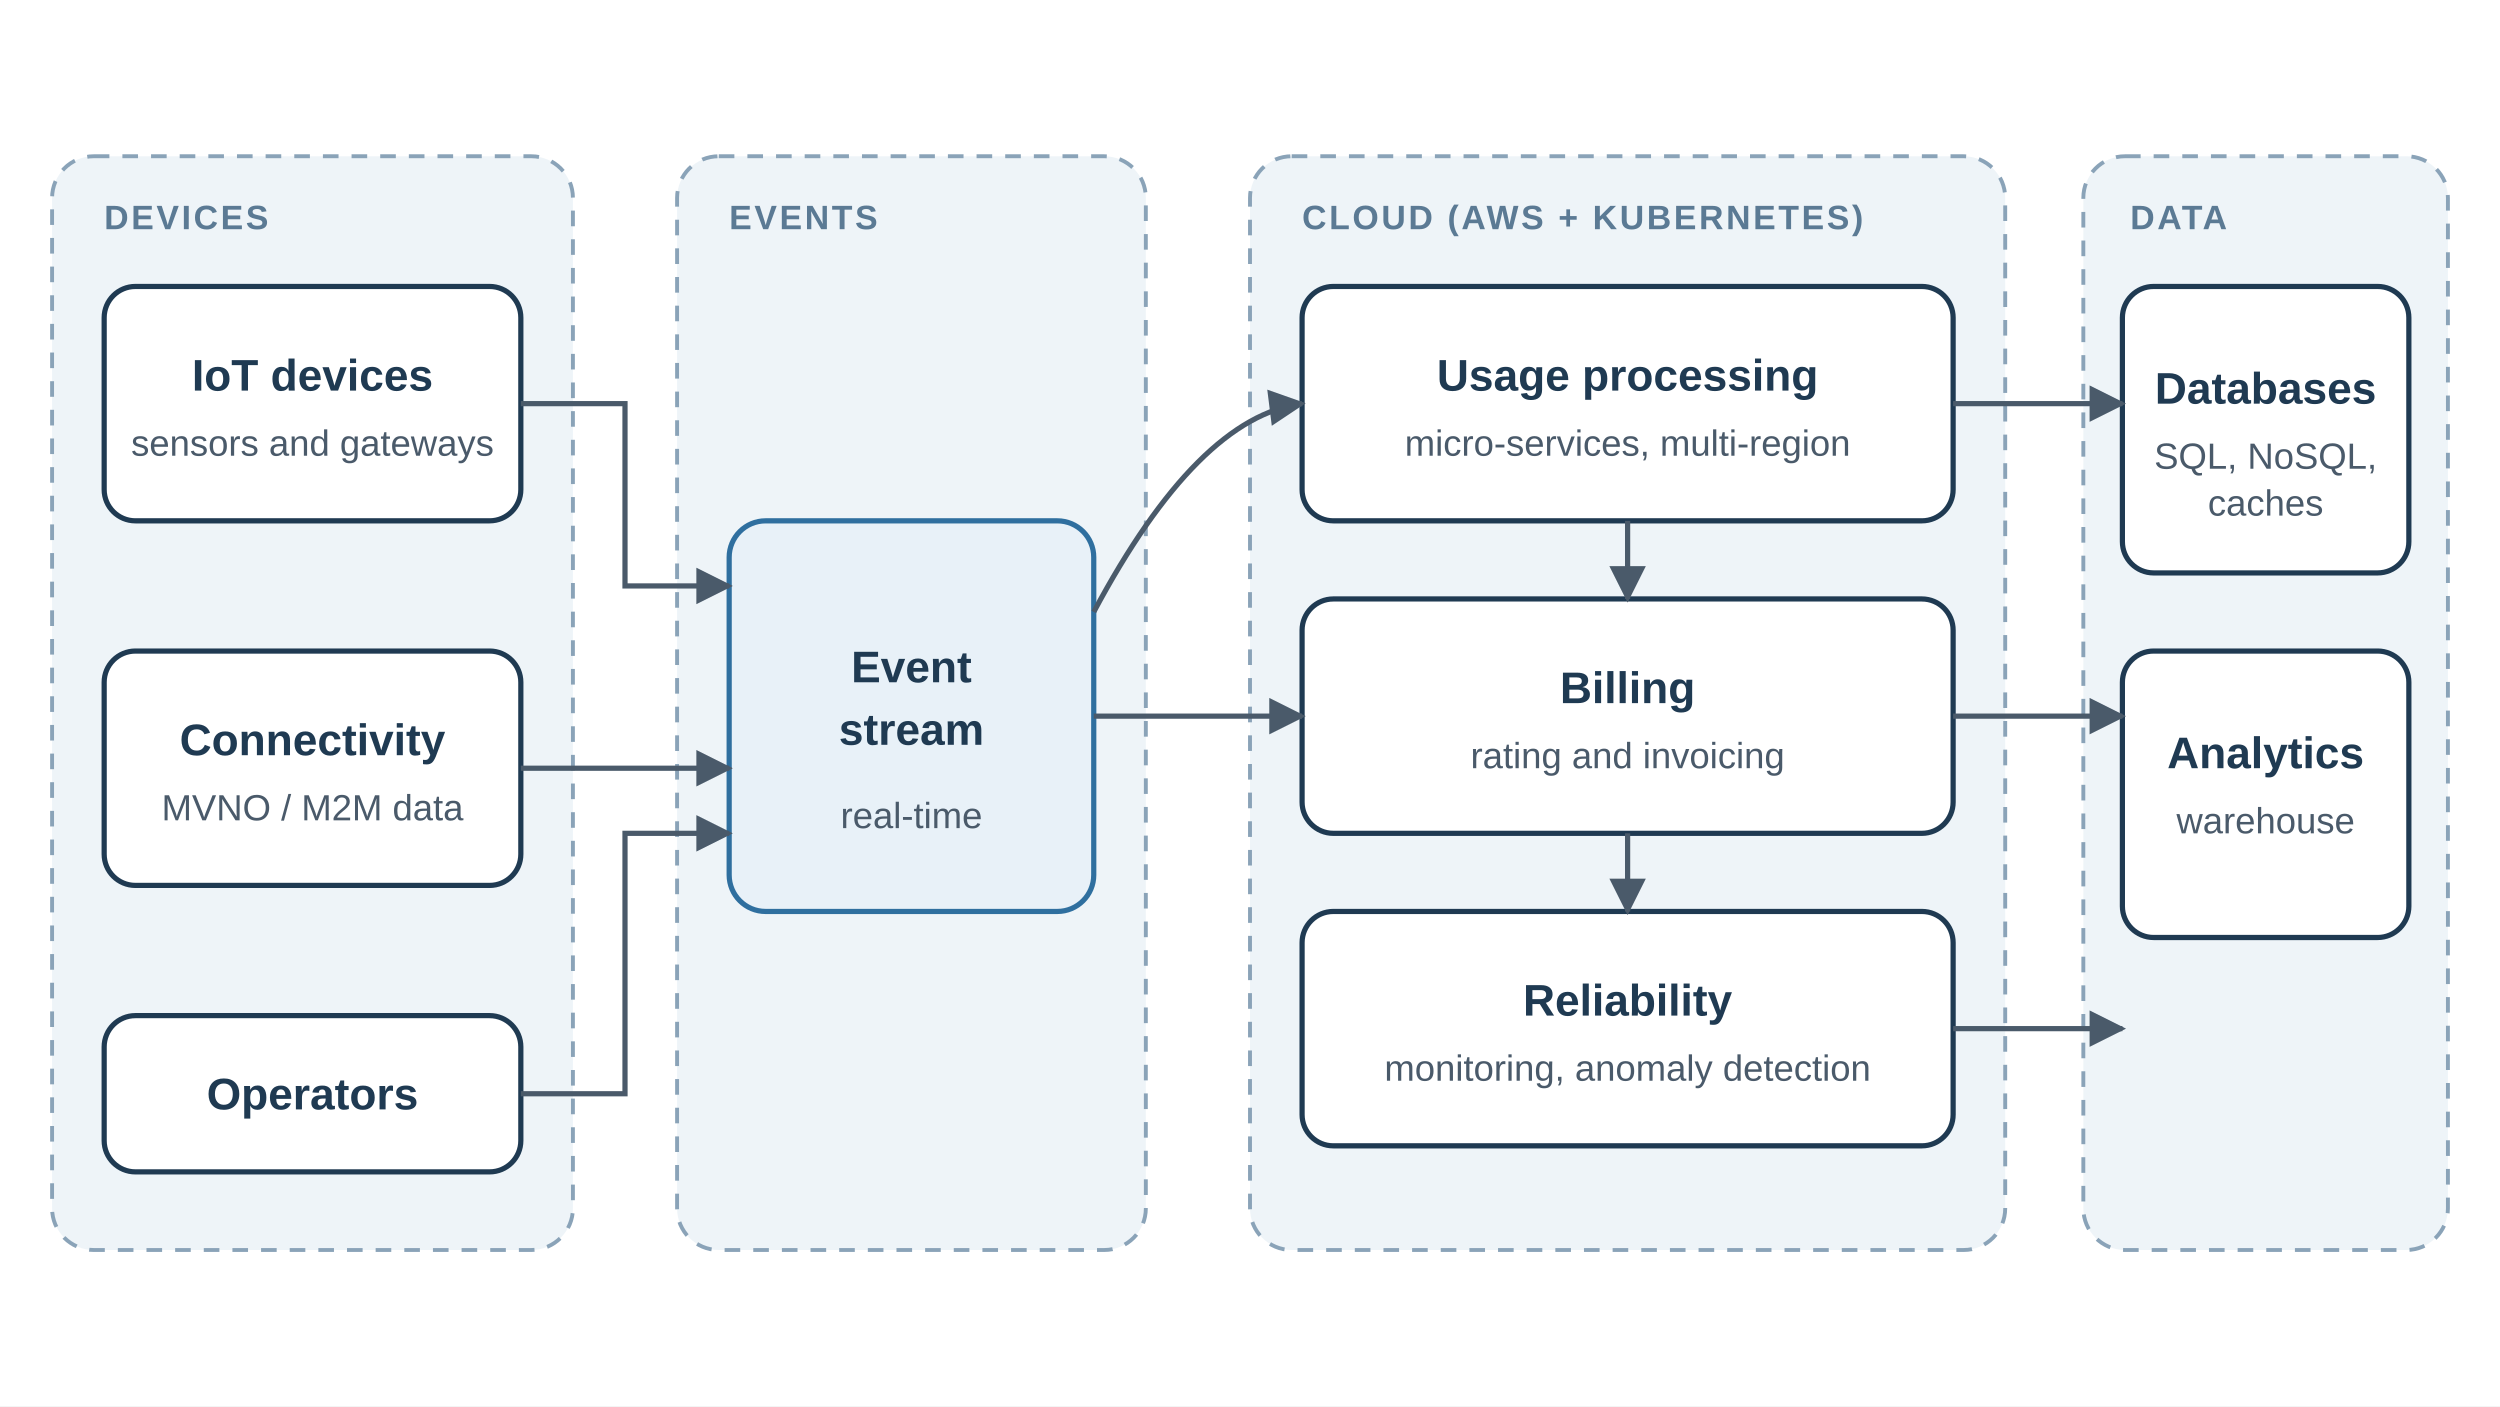
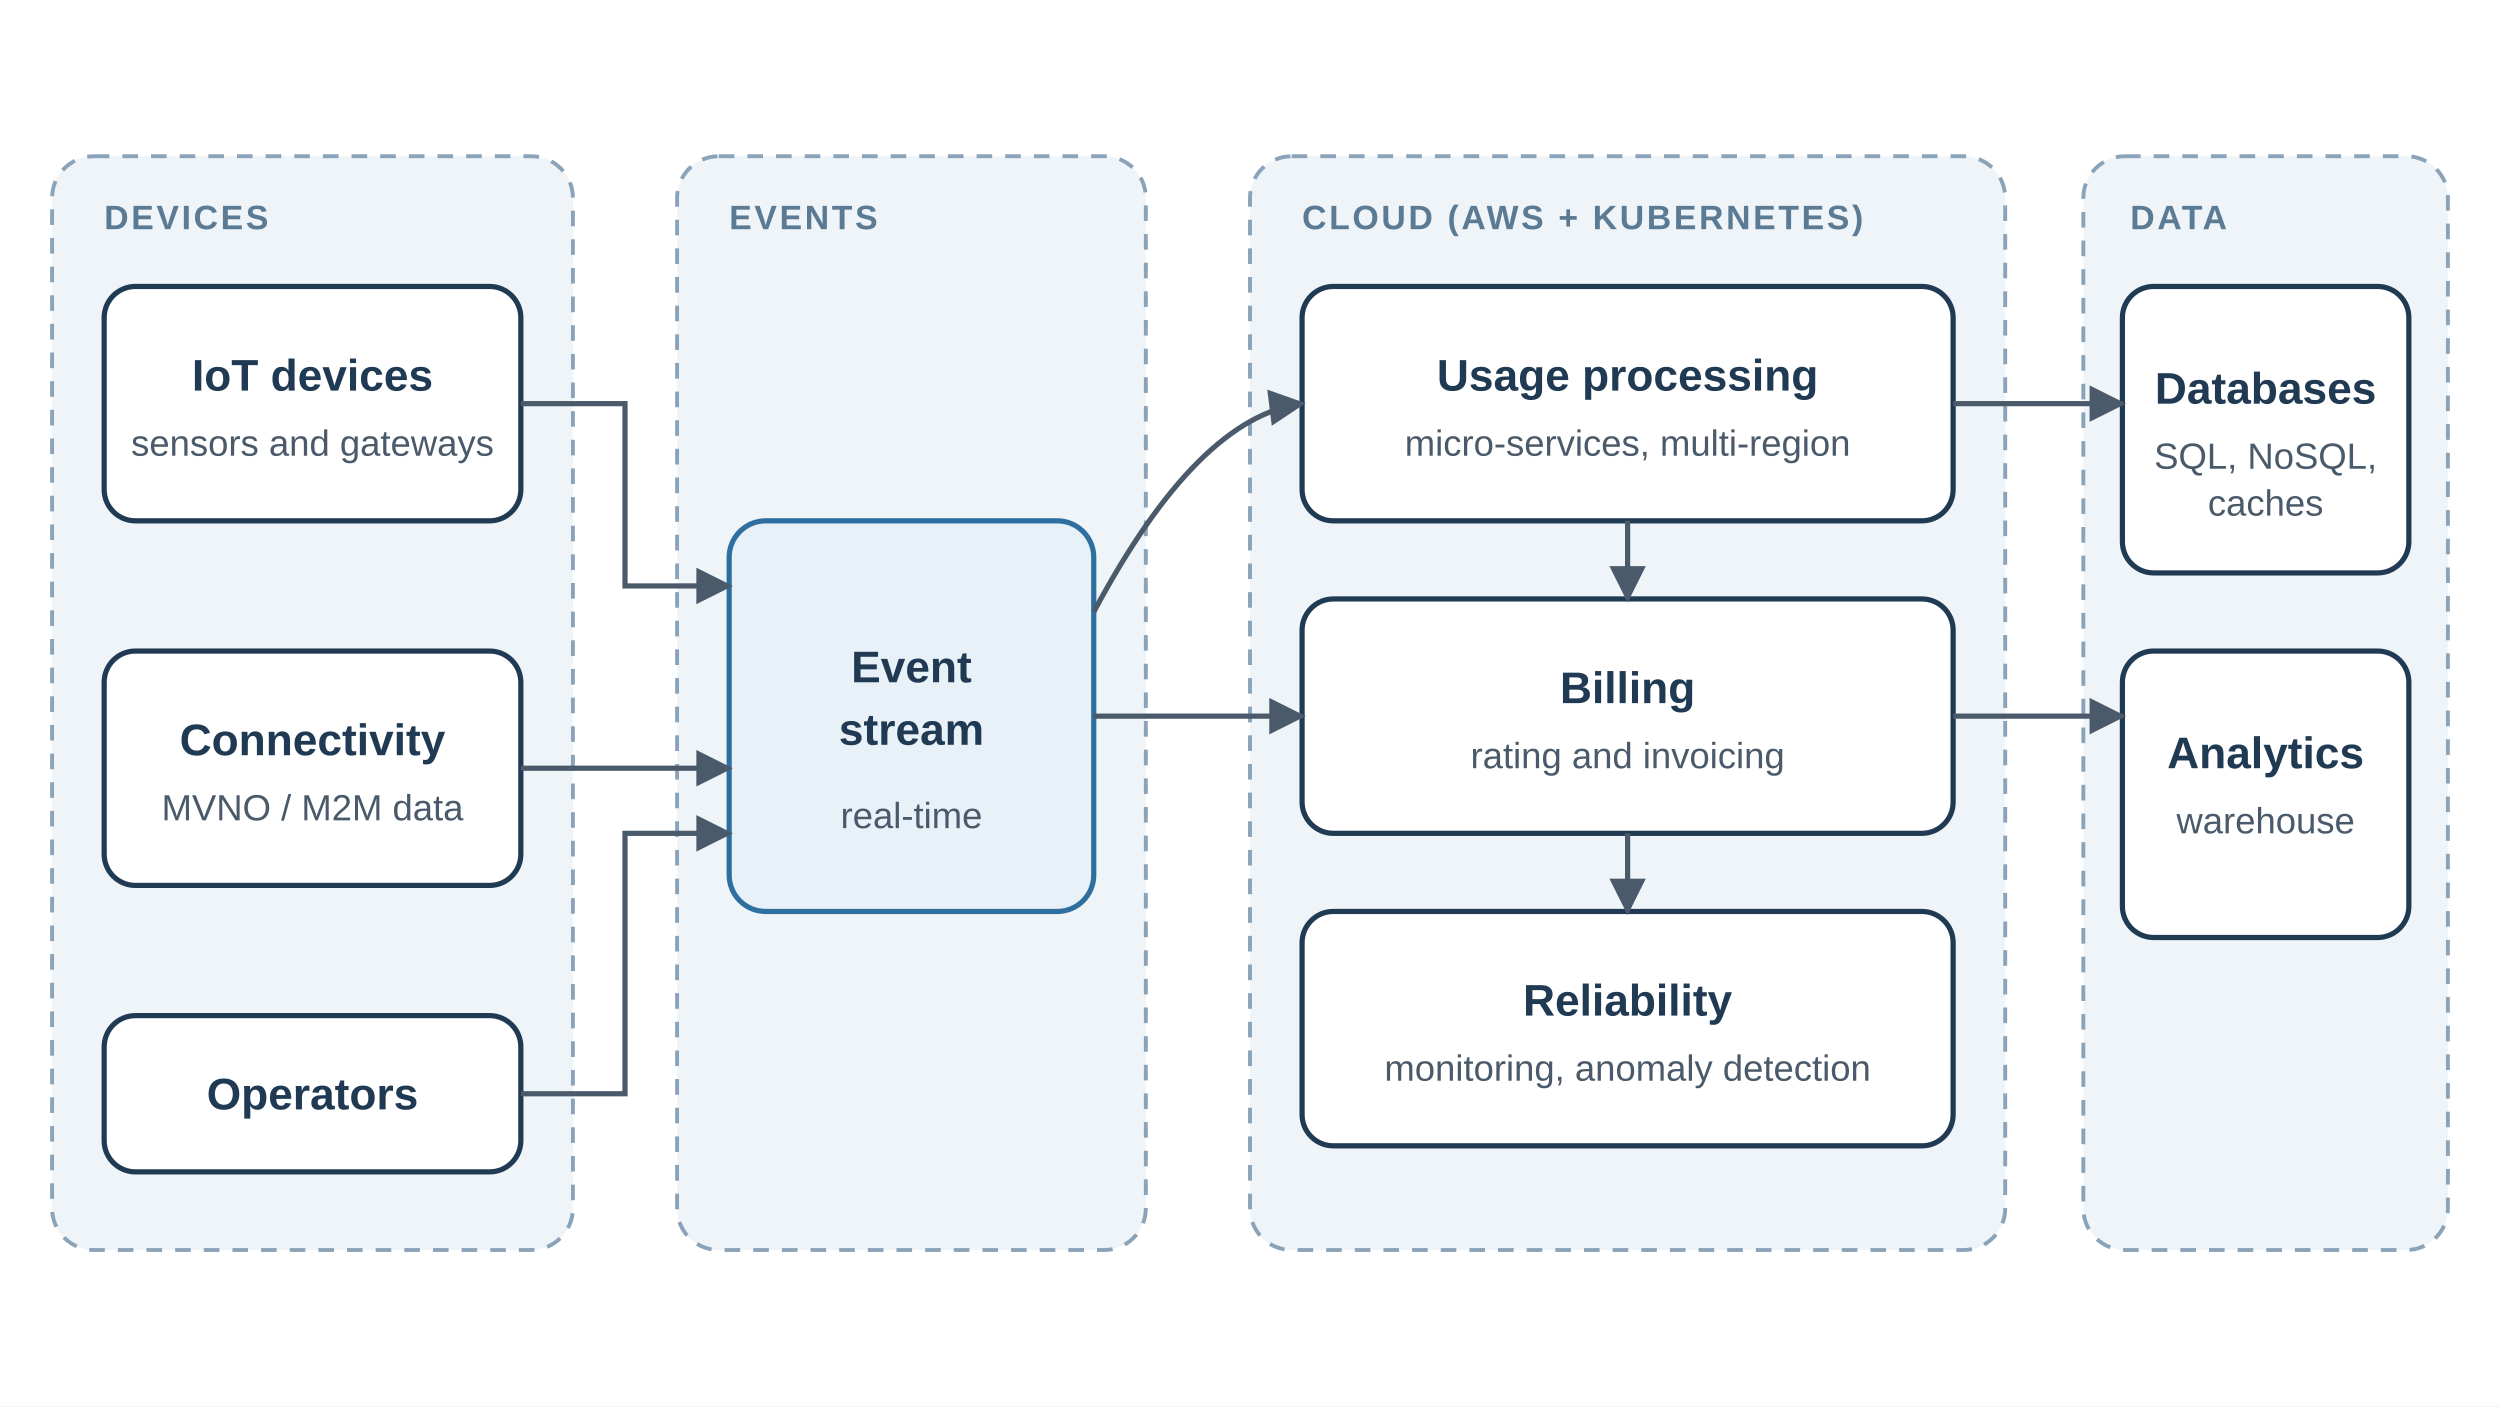
<svg xmlns="http://www.w3.org/2000/svg" viewBox="0 0 960 540" role="img" aria-labelledby="t d">
  <defs>
    <marker id="arrow" viewBox="0 0 10 10" refX="9" refY="5" markerWidth="7" markerHeight="7" orient="auto-start-reverse">
      <path d="M0,0 L10,5 L0,10 z" fill="#4a5a6a" />
    </marker>
    <style>
      .box { fill: #ffffff; stroke: #1f3a52; stroke-width: 2; rx: 12; }
      .zone { fill: #eef4f8; stroke: #8aa3b8; stroke-width: 1.5; stroke-dasharray: 6 5; rx: 16; }
      .label { font: 600 17px -apple-system, "Helvetica Neue", Arial, sans-serif; fill: #1f3a52; }
      .small { font: 400 14px -apple-system, "Helvetica Neue", Arial, sans-serif; fill: #4a5a6a; }
      .zonetitle { font: 700 13px -apple-system, "Helvetica Neue", Arial, sans-serif; fill: #5b7a94; letter-spacing: 1px; }
      .flow { stroke: #4a5a6a; stroke-width: 2; fill: none; marker-end: url(#arrow); }
      .accent { fill: #e8f1f8; stroke: #2f6f9f; stroke-width: 2; }
    </style>
  </defs>
  <rect width="960" height="540" fill="#ffffff" />
  <rect class="zone" x="20" y="60" width="200" height="420" />
  <text class="zonetitle" x="40" y="88">DEVICES</text>
  <rect class="box" x="40" y="110" width="160" height="90" />
  <text class="label" x="120" y="150" text-anchor="middle">IoT devices</text>
  <text class="small" x="120" y="175" text-anchor="middle">sensors and gateways</text>
  <rect class="box" x="40" y="250" width="160" height="90" />
  <text class="label" x="120" y="290" text-anchor="middle">Connectivity</text>
  <text class="small" x="120" y="315" text-anchor="middle">MVNO / M2M data</text>
  <rect class="box" x="40" y="390" width="160" height="60" />
  <text class="label" x="120" y="426" text-anchor="middle">Operators</text>
  <rect class="zone" x="260" y="60" width="180" height="420" />
  <text class="zonetitle" x="280" y="88">EVENTS</text>
  <rect class="accent" x="280" y="200" width="140" height="150" rx="14" />
  <text class="label" x="350" y="262" text-anchor="middle">Event</text>
  <text class="label" x="350" y="286" text-anchor="middle">stream</text>
  <text class="small" x="350" y="318" text-anchor="middle">real-time</text>
  <rect class="zone" x="480" y="60" width="290" height="420" />
  <text class="zonetitle" x="500" y="88">CLOUD (AWS + KUBERNETES)</text>
  <rect class="box" x="500" y="110" width="250" height="90" />
  <text class="label" x="625" y="150" text-anchor="middle">Usage processing</text>
  <text class="small" x="625" y="175" text-anchor="middle">micro-services, multi-region</text>
  <rect class="box" x="500" y="230" width="250" height="90" />
  <text class="label" x="625" y="270" text-anchor="middle">Billing</text>
  <text class="small" x="625" y="295" text-anchor="middle">rating and invoicing</text>
  <rect class="box" x="500" y="350" width="250" height="90" />
  <text class="label" x="625" y="390" text-anchor="middle">Reliability</text>
  <text class="small" x="625" y="415" text-anchor="middle">monitoring, anomaly detection</text>
  <rect class="zone" x="800" y="60" width="140" height="420" />
  <text class="zonetitle" x="818" y="88">DATA</text>
  <rect class="box" x="815" y="110" width="110" height="110" />
  <text class="label" x="870" y="155" text-anchor="middle">Databases</text>
  <text class="small" x="870" y="180" text-anchor="middle">SQL, NoSQL,</text>
  <text class="small" x="870" y="198" text-anchor="middle">caches</text>
  <rect class="box" x="815" y="250" width="110" height="110" />
  <text class="label" x="870" y="295" text-anchor="middle">Analytics</text>
  <text class="small" x="870" y="320" text-anchor="middle">warehouse</text>
  <path class="flow" d="M200,155 H240 V225 H280" />
  <path class="flow" d="M200,295 H280" />
  <path class="flow" d="M200,420 H240 V320 H280" />
  <path class="flow" d="M420,275 H500" />
  <path class="flow" d="M750,155 H815" />
  <path class="flow" d="M750,275 H815" />
  <path class="flow" d="M625,200 V230" />
  <path class="flow" d="M625,320 V350" />
-   <path class="flow" d="M750,395 H815" />
  <path class="flow" d="M420,235 Q460,160 500,155" />
</svg>
